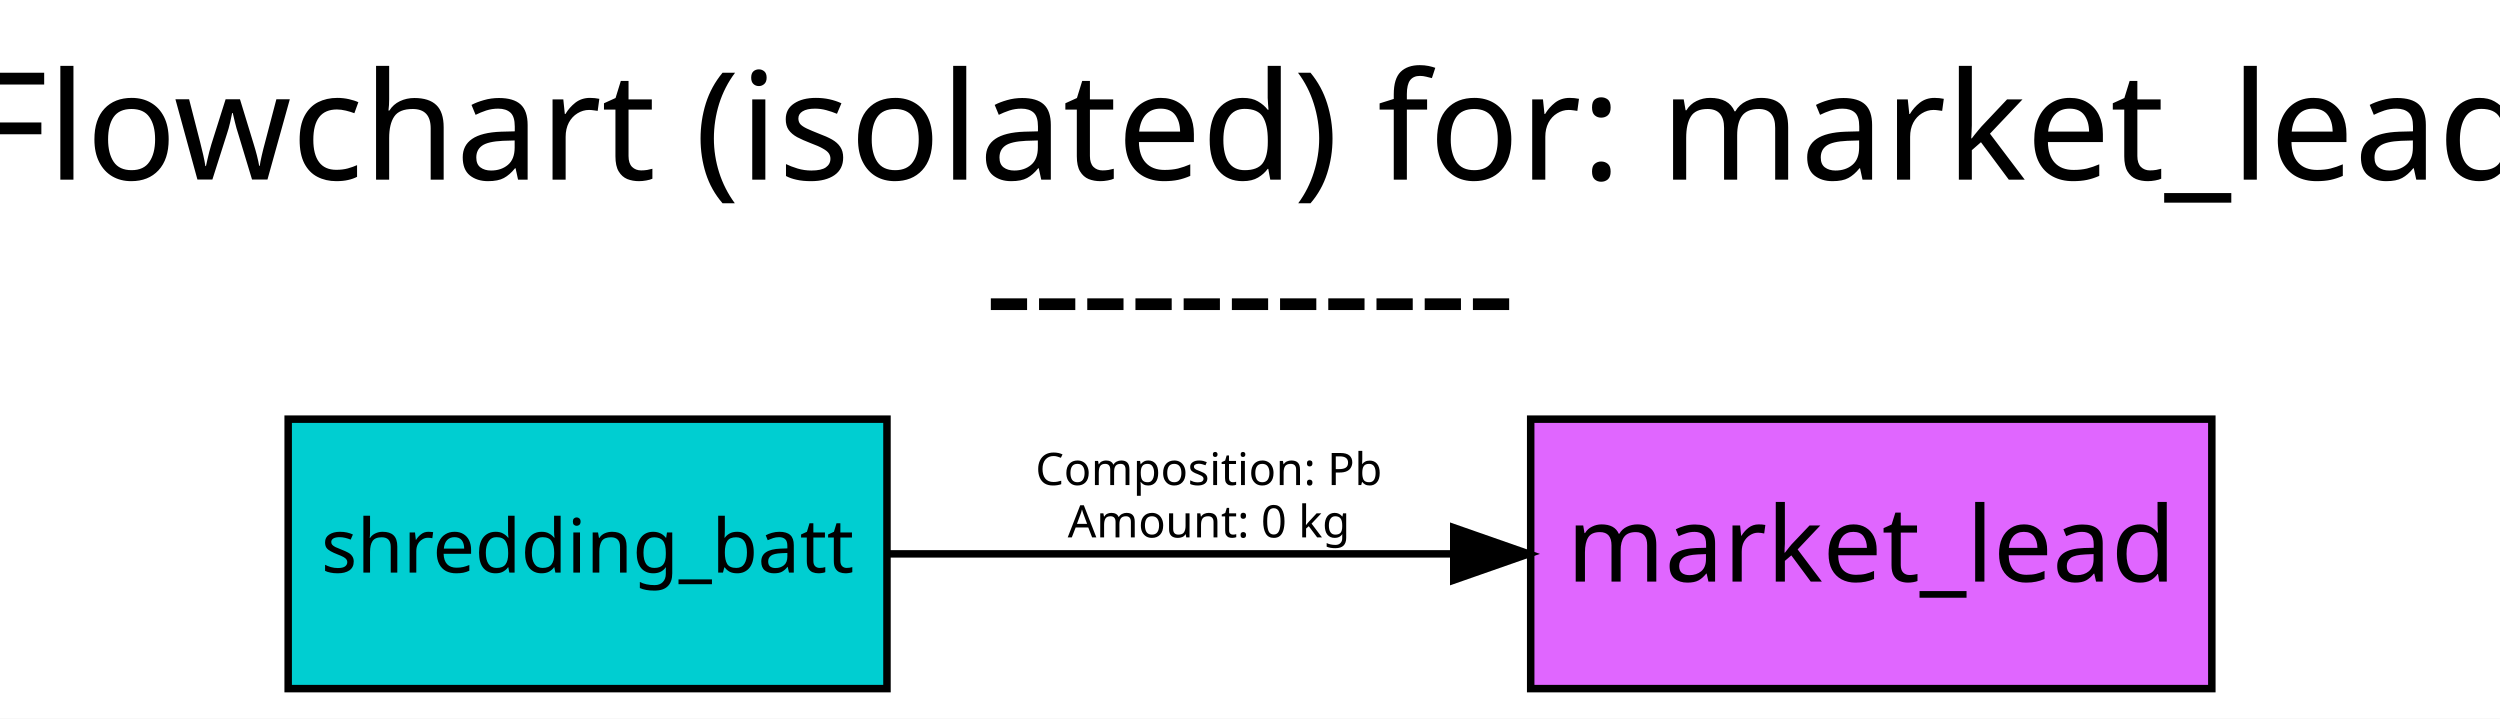
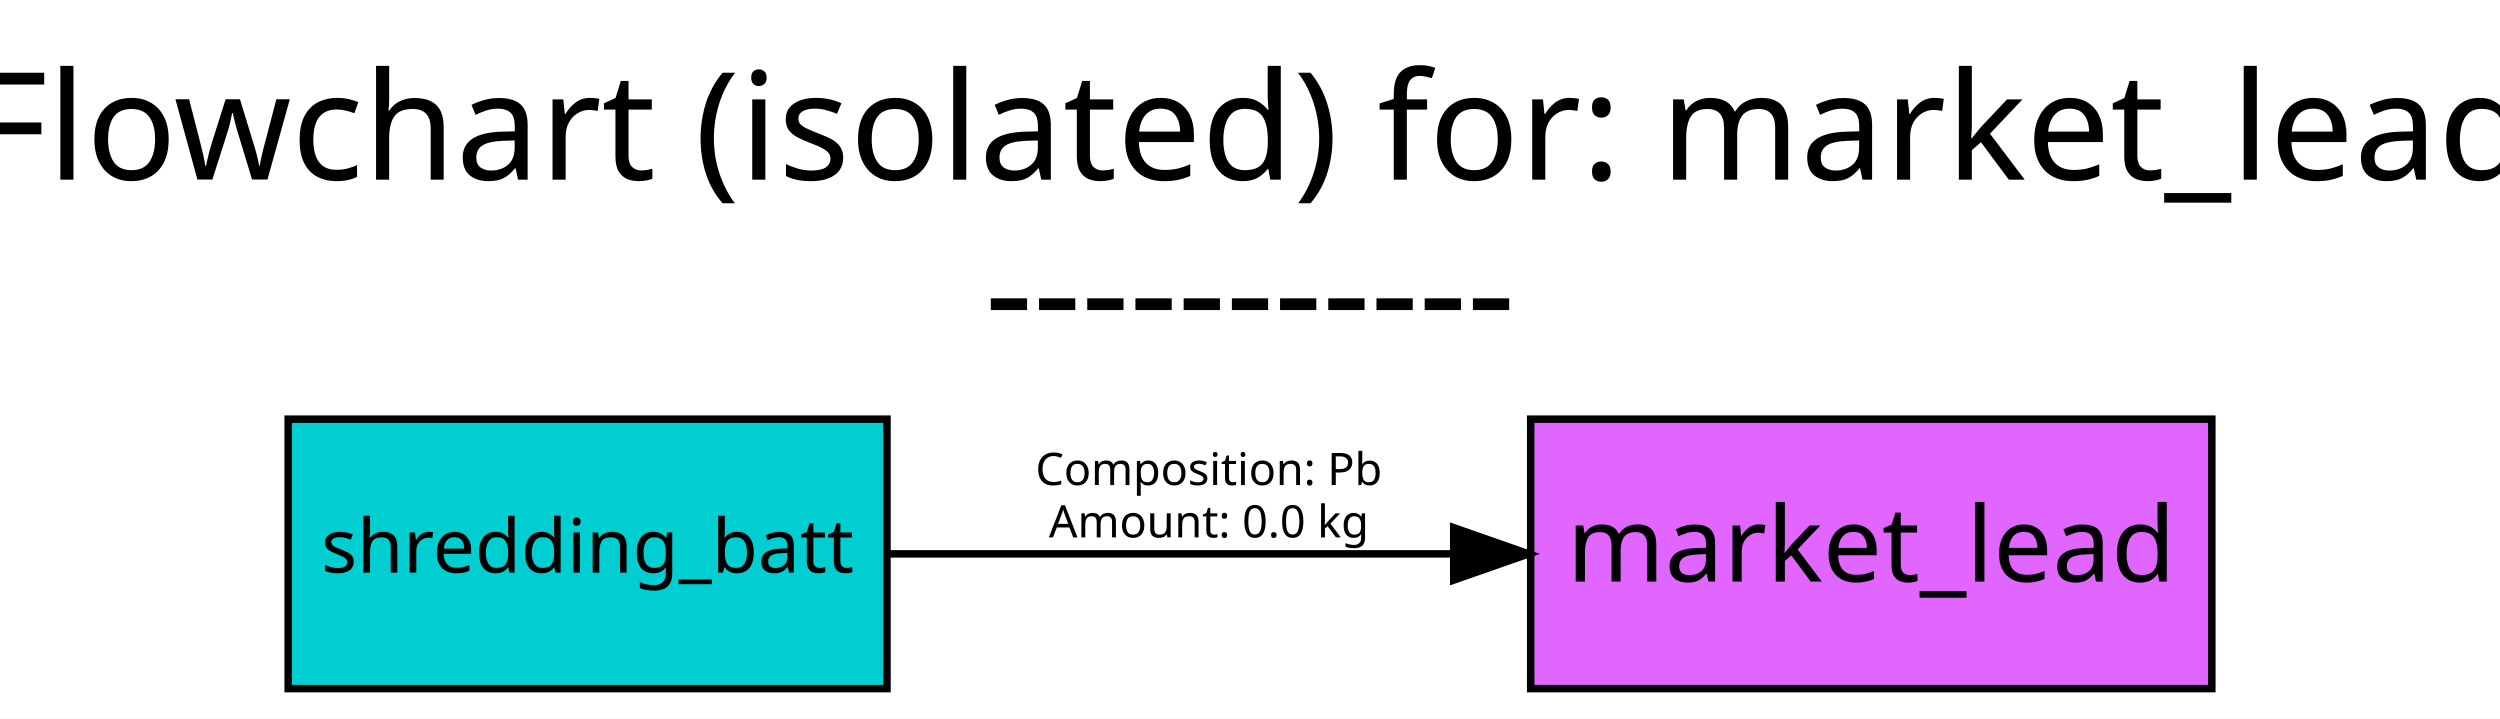
<svg xmlns="http://www.w3.org/2000/svg" width="334pt" height="96pt" viewBox="0.00 0.00 334.00 96.00">
  <g id="graph0" class="graph" transform="scale(1 1) rotate(0) translate(4 92)">
    <polygon fill="white" stroke="transparent" points="-4,4 -4,-92 330,-92 330,4 -4,4" />
    <text text-anchor="middle" x="163" y="-68" font-family="Cabin" font-size="20.00">Flowchart (isolated) for: market_lead</text>
    <text text-anchor="middle" x="163" y="-46" font-family="Cabin" font-size="20.00">-----------</text>
    <g id="node1" class="node">
      <polygon fill="#e066ff" stroke="black" points="291.5,-36 200.5,-36 200.5,0 291.5,0 291.5,-36" />
      <text text-anchor="middle" x="246" y="-14.3" font-family="Cabin" font-size="14.00">market_lead</text>
    </g>
    <g id="node2" class="node">
      <polygon fill="darkturquoise" stroke="black" points="114.5,-36 34.5,-36 34.5,0 114.5,0 114.5,-36" />
      <text text-anchor="middle" x="74.5" y="-15.5" font-family="Cabin" font-size="10.00">shredding_batt</text>
    </g>
    <g id="edge1" class="edge">
      <path fill="none" stroke="black" d="M114.81,-18C137.15,-18 165.46,-18 189.97,-18" />
      <polygon fill="black" stroke="black" points="190.22,-21.5 200.22,-18 190.22,-14.5 190.22,-21.5" />
      <text text-anchor="middle" x="157.5" y="-27.2" font-family="Cabin" font-size="6.00">Composition: Pb</text>
-       <text text-anchor="middle" x="157.5" y="-20.2" font-family="Cabin" font-size="6.00">Amount: 0 kg</text>
+       <text text-anchor="middle" x="157.5" y="-20.2" font-family="Cabin" font-size="6.00">Amount: 0.0 kg</text>
    </g>
  </g>
</svg>
